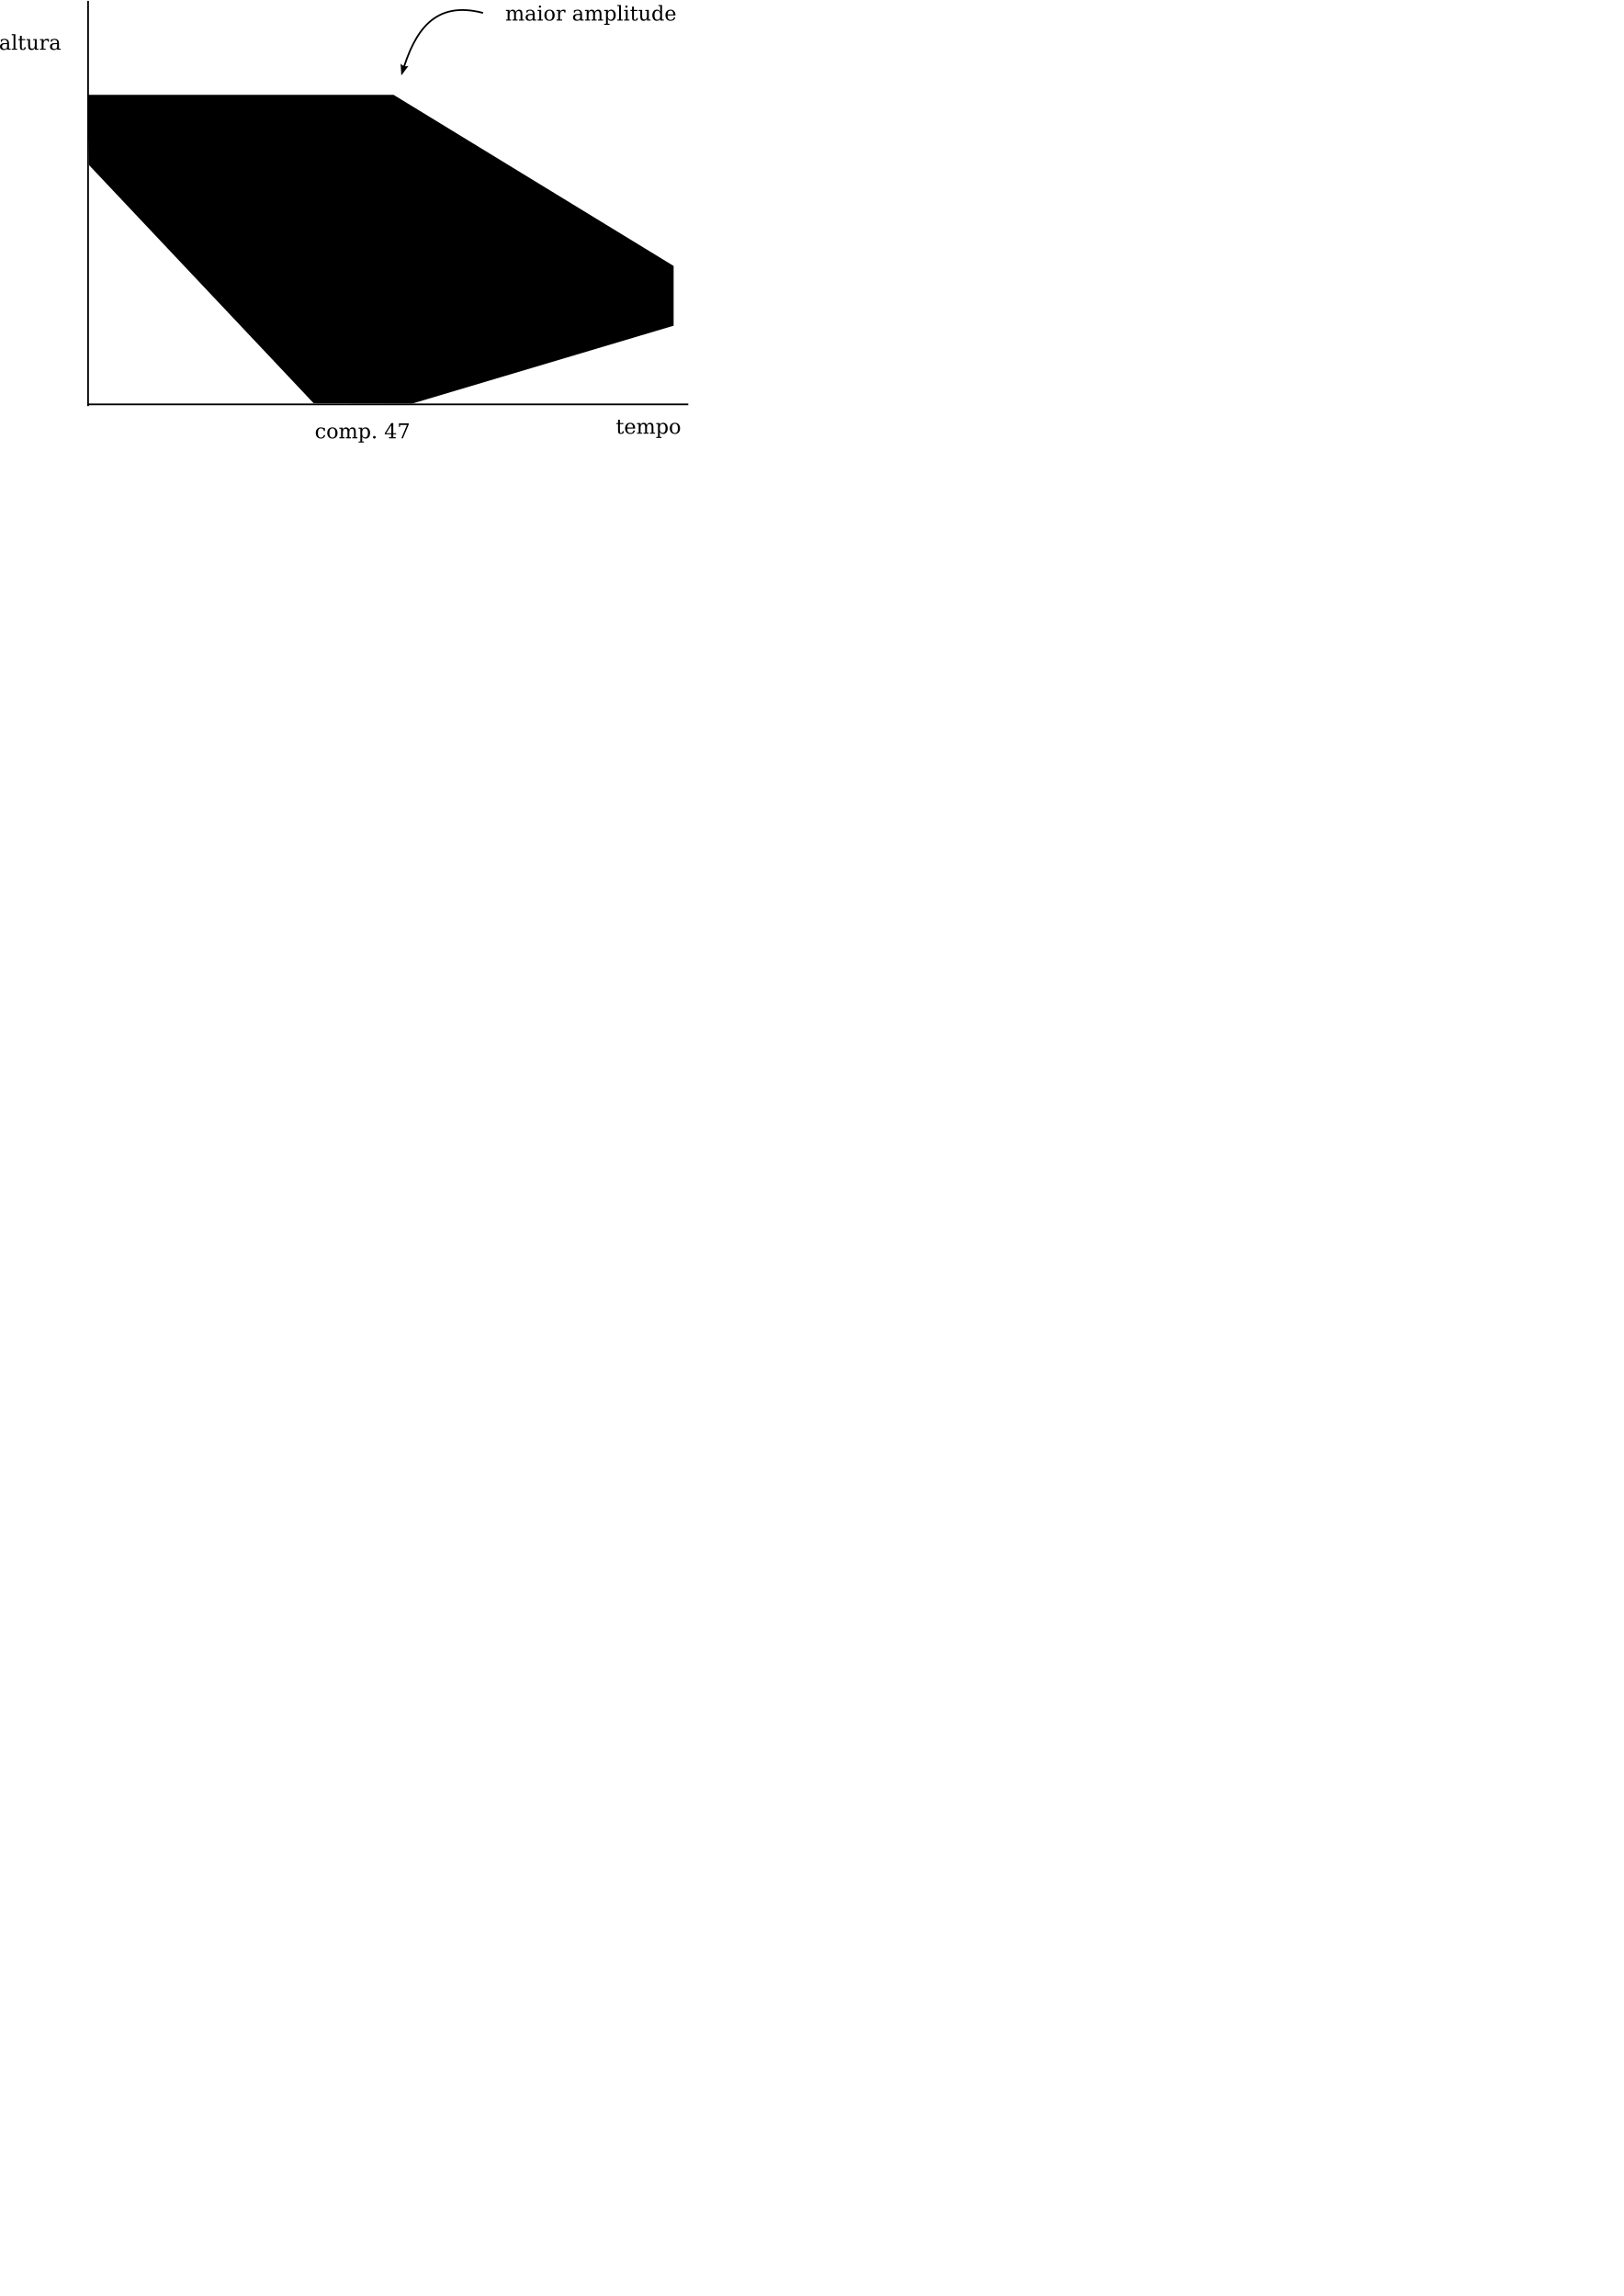
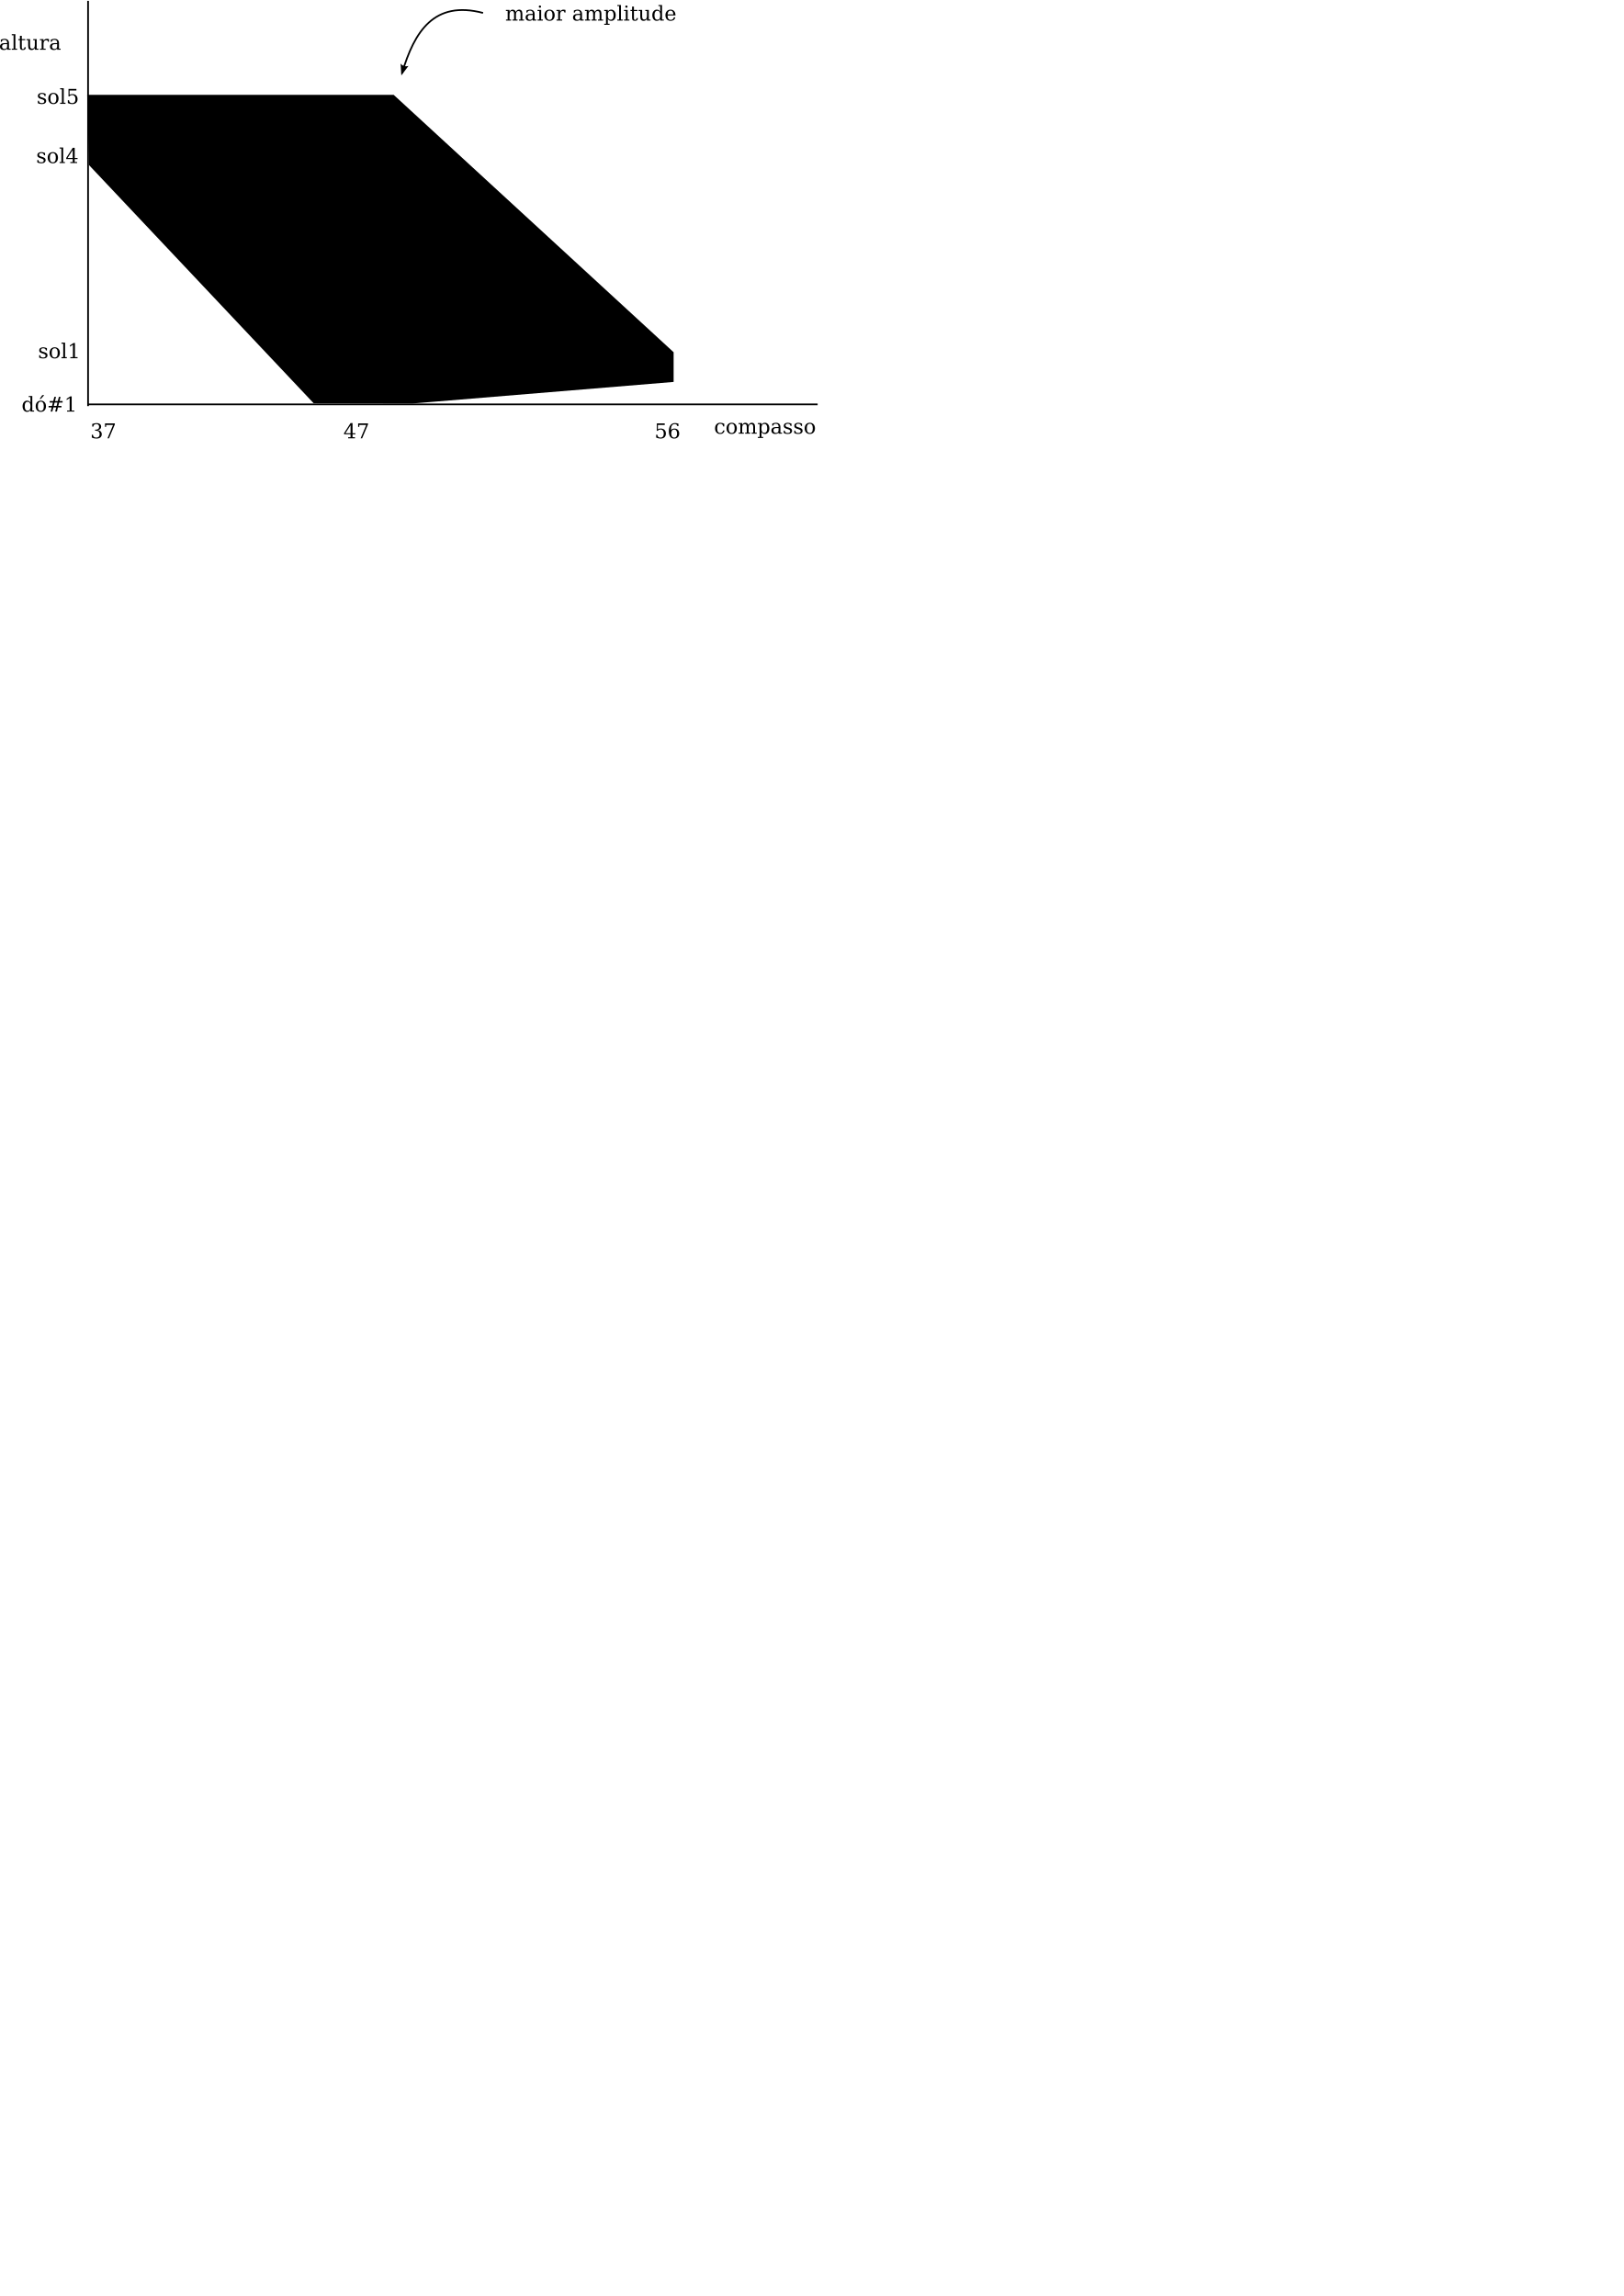
<svg xmlns="http://www.w3.org/2000/svg" width="210mm" height="297mm" id="svg2335">
  <defs id="defs2337">
    <marker orient="auto" refY="0.0" refX="0.0" id="Arrow2Mstart" style="overflow:visible">
      <path id="path8440" style="font-size:12.0;fill-rule:evenodd;stroke-width:0.625;stroke-linejoin:round" d="M 8.719,4.034 L -2.207,0.016 L 8.719,-4.002 C 6.973,-1.63 6.983,1.616 8.719,4.034 z " transform="scale(0.6) translate(0,0)" />
    </marker>
  </defs>
  <g id="layer1">
-     <g id="g9644">
-       <path id="path2564" d="M 43.051,46.788 L 192.279,46.788 L 328.861,130.254 L 328.861,158.92 L 201.554,196.859 L 153.534,196.769 L 43.894,80.512 L 43.051,46.788 z " style="fill:#000000;fill-opacity:1;fill-rule:evenodd;stroke:#000000;stroke-width:0.835px;stroke-linecap:butt;stroke-linejoin:miter;stroke-opacity:1" />
-       <path id="path4506" d="M 43.051,197.702 L 336.449,197.702" style="fill:none;fill-rule:evenodd;stroke:#000000;stroke-width:0.835px;stroke-linecap:butt;stroke-linejoin:miter;stroke-opacity:1" />
+     <g id="g2320">
+       <path id="path2564" d="M 43.051,46.788 L 192.279,46.788 L 328.861,172.386 L 328.861,186.346 L 201.554,196.859 L 153.534,196.769 L 43.894,80.512 L 43.051,46.788 z " style="fill:#000000;fill-opacity:1;fill-rule:evenodd;stroke:#000000;stroke-width:0.835px;stroke-linecap:butt;stroke-linejoin:miter;stroke-opacity:1" />
+       <path id="path4506" d="M 43.051,197.702 L 399.682,197.702" style="fill:none;fill-rule:evenodd;stroke:#000000;stroke-width:0.835px;stroke-linecap:butt;stroke-linejoin:miter;stroke-opacity:1" />
      <path id="path4508" d="M 43.051,198.545 C 43.051,190.957 43.051,0.417 43.051,0.417" style="fill:none;fill-rule:evenodd;stroke:#000000;stroke-width:0.835px;stroke-linecap:butt;stroke-linejoin:miter;stroke-opacity:1" />
-       <text id="text6460" y="212.035" x="301.039" style="font-size:10.015px;font-style:normal;font-variant:normal;font-weight:normal;font-stretch:normal;text-align:start;line-height:125%;writing-mode:lr-tb;text-anchor:start;fill:#000000;fill-opacity:1;stroke:none;stroke-width:1px;stroke-linecap:butt;stroke-linejoin:miter;stroke-opacity:1;font-family:Bitstream Vera Serif" xml:space="preserve">
-         <tspan y="212.035" x="301.039" id="tspan6462">tempo</tspan>
+       <text id="text6460" y="212.035" x="349.039" style="font-size:10.015px;font-style:normal;font-variant:normal;font-weight:normal;font-stretch:normal;text-align:start;line-height:125%;writing-mode:lr-tb;text-anchor:start;fill:#000000;fill-opacity:1;stroke:none;stroke-width:1px;stroke-linecap:butt;stroke-linejoin:miter;stroke-opacity:1;font-family:Bitstream Vera Serif" xml:space="preserve">
+         <tspan y="212.035" x="349.039" id="tspan6462">compasso</tspan>
      </text>
      <text id="text7433" y="24.318" x="-0.499" style="font-size:10.015px;font-style:normal;font-variant:normal;font-weight:normal;font-stretch:normal;text-align:start;line-height:125%;writing-mode:lr-tb;text-anchor:start;fill:#000000;fill-opacity:1;stroke:none;stroke-width:1px;stroke-linecap:butt;stroke-linejoin:miter;stroke-opacity:1;font-family:Bitstream Vera Serif" xml:space="preserve">
        <tspan y="24.318" x="-0.499" id="tspan7435">altura</tspan>
      </text>
      <path id="path7437" d="M 196.495,35.827 C 202.594,15.327 212.193,0.077 236.12,6.319" style="fill:none;fill-rule:evenodd;stroke:#000000;stroke-width:0.835px;stroke-linecap:butt;stroke-linejoin:miter;marker-start:url(#Arrow2Mstart);stroke-opacity:1" />
      <text id="text7440" y="10.053" x="246.937" style="font-size:10.015px;font-style:normal;font-variant:normal;font-weight:normal;font-stretch:normal;text-align:start;line-height:125%;writing-mode:lr-tb;text-anchor:start;fill:#000000;fill-opacity:1;stroke:none;stroke-width:1px;stroke-linecap:butt;stroke-linejoin:miter;stroke-opacity:1;font-family:Bitstream Vera Serif" xml:space="preserve">
        <tspan y="10.053" x="246.937" id="tspan7442">maior amplitude</tspan>
      </text>
-       <text id="text9624" y="214.28" x="153.858" style="font-size:10.015px;font-style:normal;font-variant:normal;font-weight:normal;font-stretch:normal;text-align:start;line-height:125%;writing-mode:lr-tb;text-anchor:start;fill:#000000;fill-opacity:1;stroke:none;stroke-width:1px;stroke-linecap:butt;stroke-linejoin:miter;stroke-opacity:1;font-family:Bitstream Vera Serif" xml:space="preserve">
-         <tspan y="214.28" x="153.858" id="tspan9626">comp. 47</tspan>
+       <text id="text9624" y="214.28" x="167.858" style="font-size:10.015px;font-style:normal;font-variant:normal;font-weight:normal;font-stretch:normal;text-align:start;line-height:125%;writing-mode:lr-tb;text-anchor:start;fill:#000000;fill-opacity:1;stroke:none;stroke-width:1px;stroke-linecap:butt;stroke-linejoin:miter;stroke-opacity:1;font-family:Bitstream Vera Serif" xml:space="preserve">
+         <tspan y="214.28" x="167.858" id="tspan9626">47</tspan>
+       </text>
+       <text id="text2196" y="214.28" x="319.902" style="font-size:10.015px;font-style:normal;font-variant:normal;font-weight:normal;font-stretch:normal;text-align:start;line-height:125%;writing-mode:lr-tb;text-anchor:start;fill:#000000;fill-opacity:1;stroke:none;stroke-width:1px;stroke-linecap:butt;stroke-linejoin:miter;stroke-opacity:1;font-family:Bitstream Vera Serif" xml:space="preserve">
+         <tspan y="214.28" x="319.902" id="tspan2198">56</tspan>
+       </text>
+       <text id="text2200" y="214.28" x="44.115" style="font-size:10.015px;font-style:normal;font-variant:normal;font-weight:normal;font-stretch:normal;text-align:start;line-height:125%;writing-mode:lr-tb;text-anchor:start;fill:#000000;fill-opacity:1;stroke:none;stroke-width:1px;stroke-linecap:butt;stroke-linejoin:miter;stroke-opacity:1;font-family:Bitstream Vera Serif" xml:space="preserve">
+         <tspan y="214.28" x="44.115" id="tspan2202">37</tspan>
+       </text>
+       <text id="text2204" y="50.758" x="17.945" style="font-size:10.015px;font-style:normal;font-variant:normal;font-weight:normal;font-stretch:normal;text-align:start;line-height:125%;writing-mode:lr-tb;text-anchor:start;fill:#000000;fill-opacity:1;stroke:none;stroke-width:1px;stroke-linecap:butt;stroke-linejoin:miter;stroke-opacity:1;font-family:Bitstream Vera Serif" xml:space="preserve">
+         <tspan y="50.758" x="17.945" id="tspan2206">sol5</tspan>
+       </text>
+       <text id="text2208" y="79.708" x="17.676" style="font-size:10.015px;font-style:normal;font-variant:normal;font-weight:normal;font-stretch:normal;text-align:start;line-height:125%;writing-mode:lr-tb;text-anchor:start;fill:#000000;fill-opacity:1;stroke:none;stroke-width:1px;stroke-linecap:butt;stroke-linejoin:miter;stroke-opacity:1;font-family:Bitstream Vera Serif" xml:space="preserve">
+         <tspan y="79.708" x="17.676" id="tspan2210">sol4</tspan>
+       </text>
+       <text id="text2212" y="201.221" x="10.536" style="font-size:10.015px;font-style:normal;font-variant:normal;font-weight:normal;font-stretch:normal;text-align:start;line-height:125%;writing-mode:lr-tb;text-anchor:start;fill:#000000;fill-opacity:1;stroke:none;stroke-width:1px;stroke-linecap:butt;stroke-linejoin:miter;stroke-opacity:1;font-family:Bitstream Vera Serif" xml:space="preserve">
+         <tspan y="201.221" x="10.536" id="tspan2214">dó#1</tspan>
+       </text>
+       <text id="text2216" y="175.13" x="18.595" style="font-size:10.015px;font-style:normal;font-variant:normal;font-weight:normal;font-stretch:normal;text-align:start;line-height:125%;writing-mode:lr-tb;text-anchor:start;fill:#000000;fill-opacity:1;stroke:none;stroke-width:1px;stroke-linecap:butt;stroke-linejoin:miter;stroke-opacity:1;font-family:Bitstream Vera Serif" xml:space="preserve">
+         <tspan y="175.13" x="18.595" id="tspan2218">sol1</tspan>
      </text>
    </g>
  </g>
</svg>
